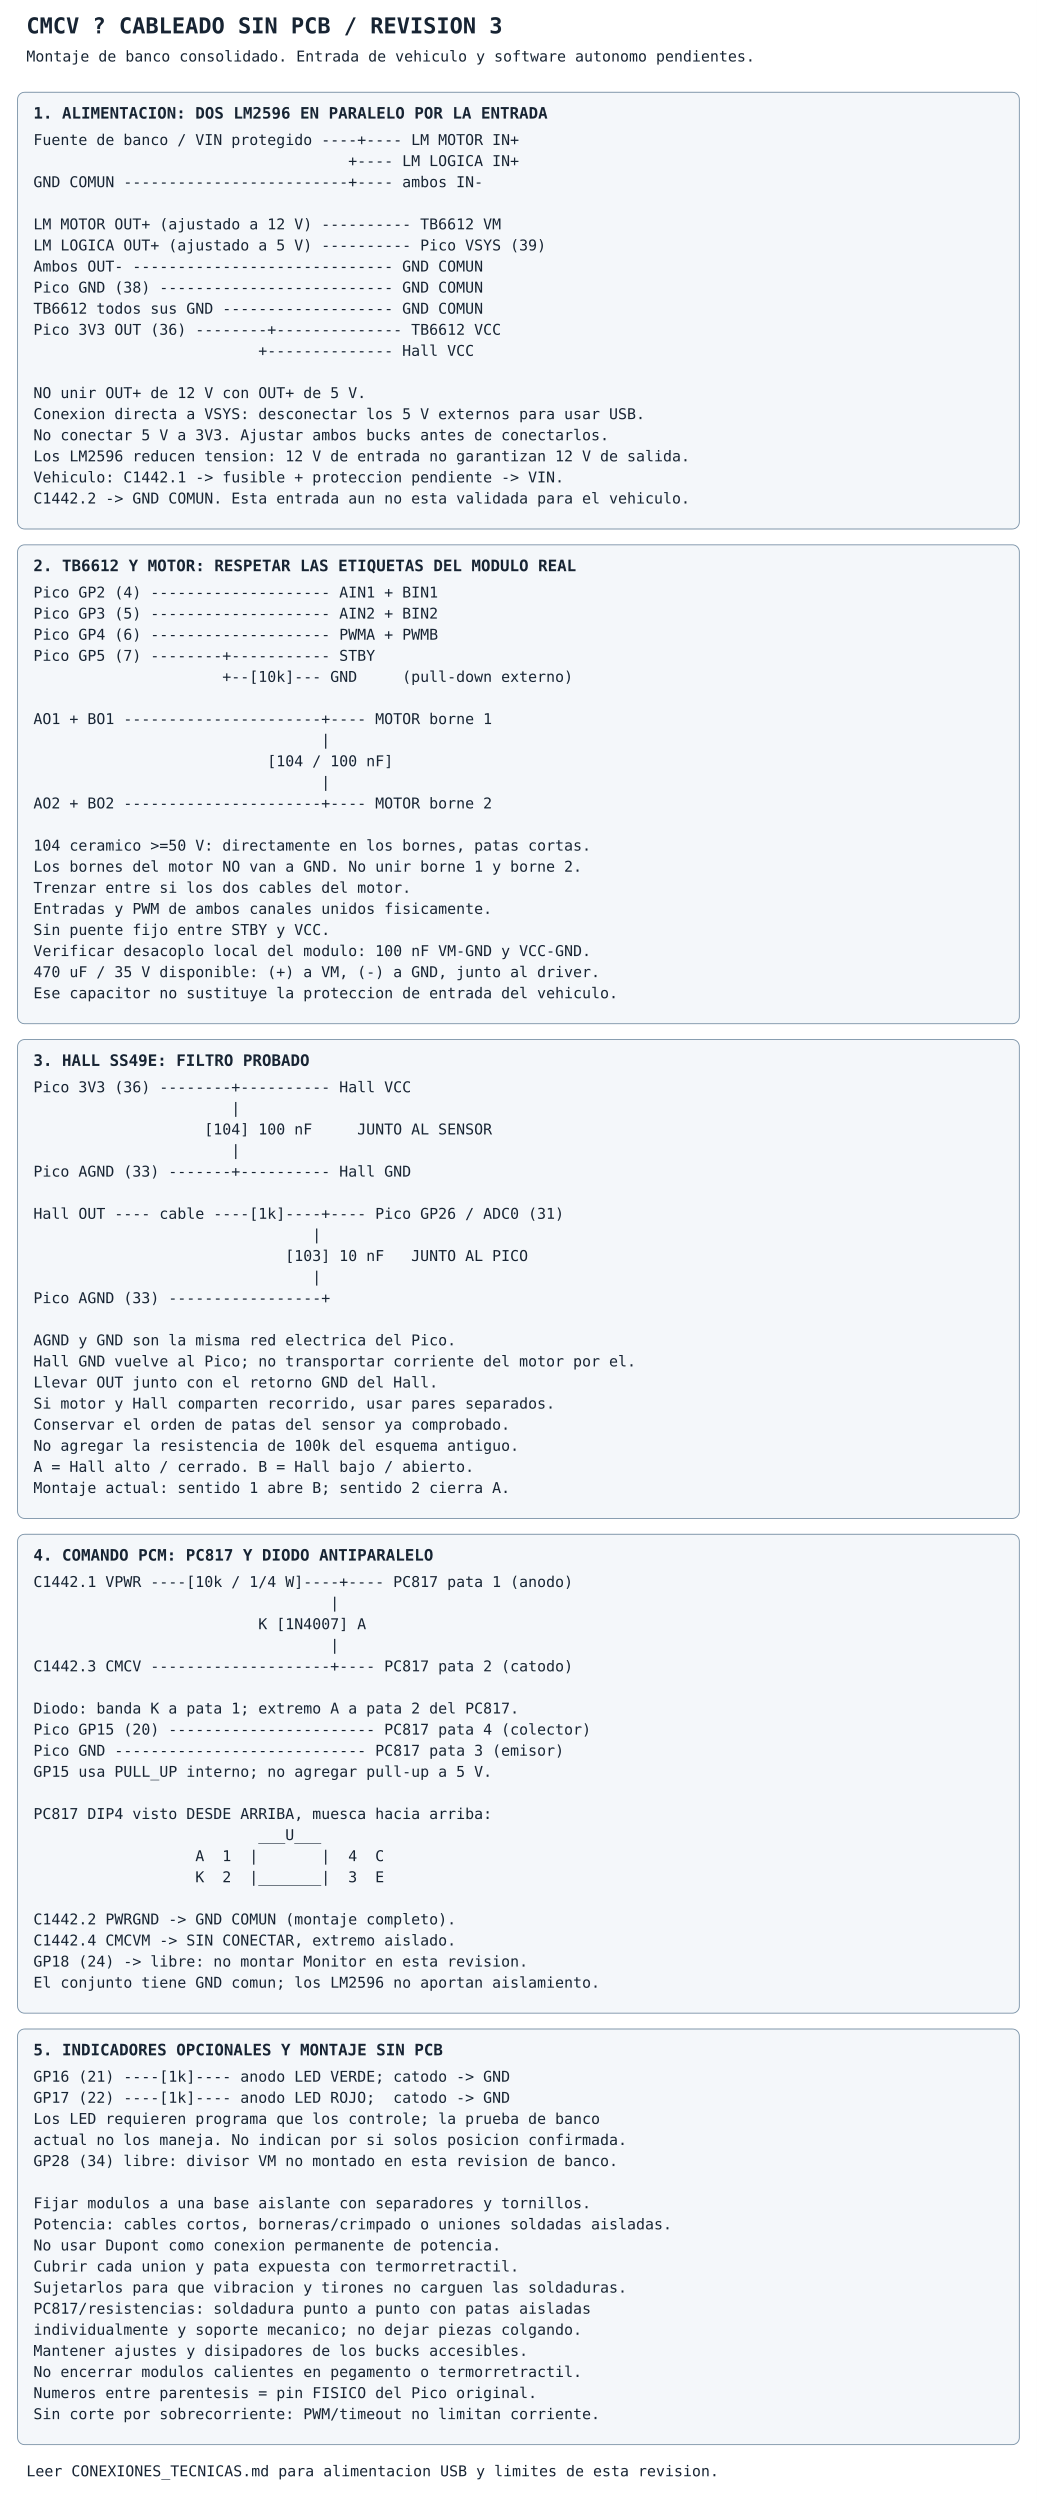
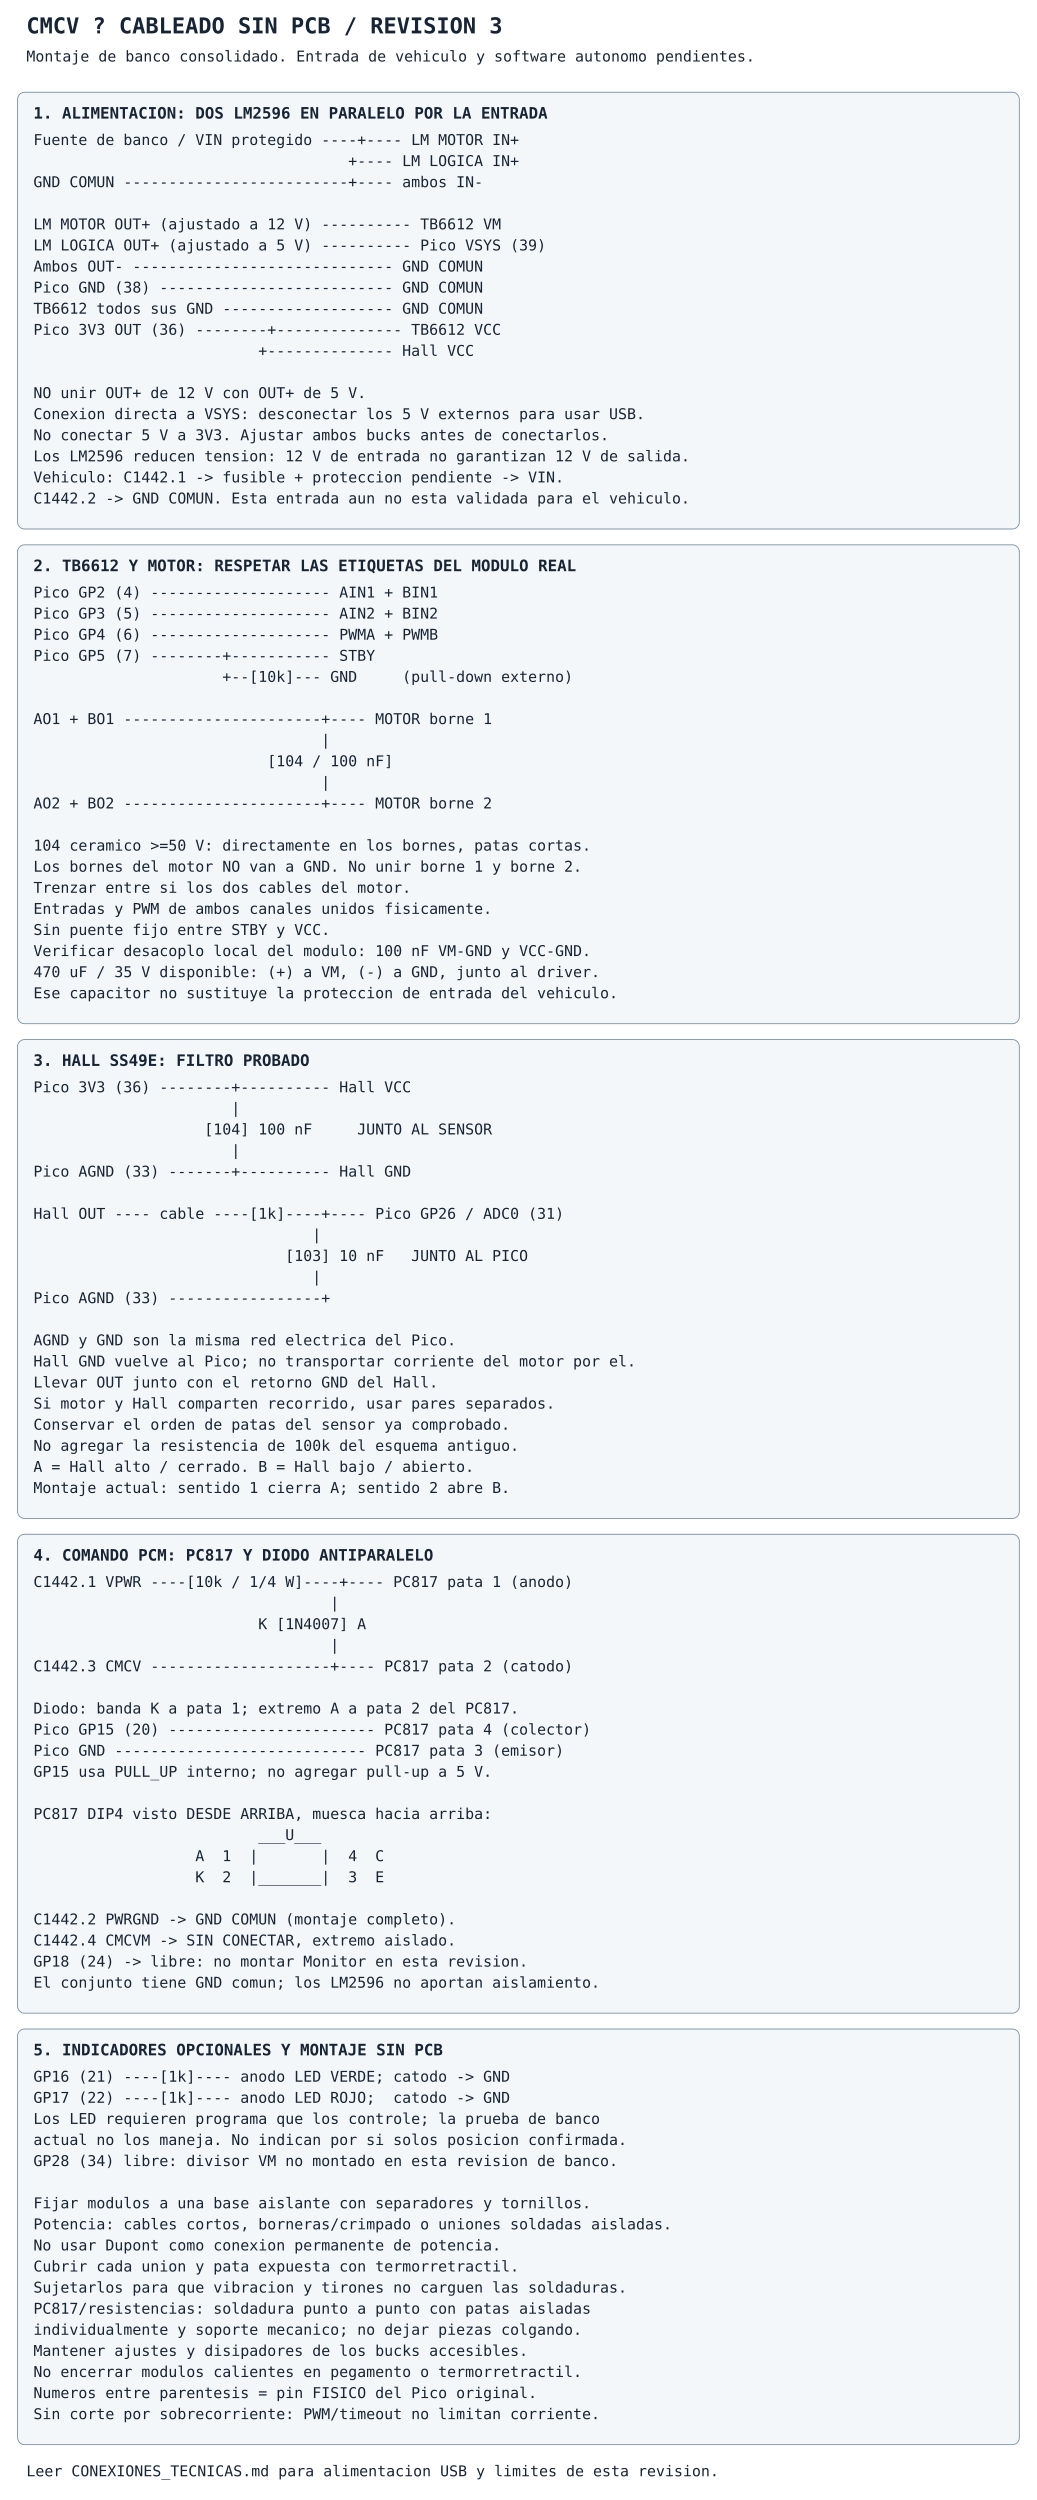
<svg xmlns="http://www.w3.org/2000/svg" width="1180" height="2845" viewBox="0 0 1180 2845">
  <rect width="100%" height="100%" fill="white" />
  <style>text{font-family:Consolas,monospace;fill:#172433}.title{font-size:25px;font-weight:bold}.head{font-size:18px;font-weight:bold}.wire{font-size:17px}</style>
  <text x="30" y="38" class="title">CMCV ? CABLEADO SIN PCB / REVISION 3</text>
  <text x="30" y="70" class="wire">Montaje de banco consolidado. Entrada de vehiculo y software autonomo pendientes.</text>
  <rect x="20" y="105" width="1140" height="497" rx="8" fill="#f4f7fa" stroke="#7890a5" />
  <text x="38" y="135" class="head">1. ALIMENTACION: DOS LM2596 EN PARALELO POR LA ENTRADA</text>
  <text x="38" y="165" class="wire" xml:space="preserve">Fuente de banco / VIN protegido ----+---- LM MOTOR IN+</text>
  <text x="38" y="189" class="wire" xml:space="preserve">                                   +---- LM LOGICA IN+</text>
  <text x="38" y="213" class="wire" xml:space="preserve">GND COMUN -------------------------+---- ambos IN-</text>
  <text x="38" y="237" class="wire" xml:space="preserve" />
  <text x="38" y="261" class="wire" xml:space="preserve">LM MOTOR OUT+ (ajustado a 12 V) ---------- TB6612 VM</text>
  <text x="38" y="285" class="wire" xml:space="preserve">LM LOGICA OUT+ (ajustado a 5 V) ---------- Pico VSYS (39)</text>
  <text x="38" y="309" class="wire" xml:space="preserve">Ambos OUT- ----------------------------- GND COMUN</text>
  <text x="38" y="333" class="wire" xml:space="preserve">Pico GND (38) -------------------------- GND COMUN</text>
  <text x="38" y="357" class="wire" xml:space="preserve">TB6612 todos sus GND ------------------- GND COMUN</text>
  <text x="38" y="381" class="wire" xml:space="preserve">Pico 3V3 OUT (36) --------+-------------- TB6612 VCC</text>
  <text x="38" y="405" class="wire" xml:space="preserve">                         +-------------- Hall VCC</text>
  <text x="38" y="429" class="wire" xml:space="preserve" />
  <text x="38" y="453" class="wire" xml:space="preserve">NO unir OUT+ de 12 V con OUT+ de 5 V.</text>
  <text x="38" y="477" class="wire" xml:space="preserve">Conexion directa a VSYS: desconectar los 5 V externos para usar USB.</text>
  <text x="38" y="501" class="wire" xml:space="preserve">No conectar 5 V a 3V3. Ajustar ambos bucks antes de conectarlos.</text>
  <text x="38" y="525" class="wire" xml:space="preserve">Los LM2596 reducen tension: 12 V de entrada no garantizan 12 V de salida.</text>
  <text x="38" y="549" class="wire" xml:space="preserve">Vehiculo: C1442.1 -&gt; fusible + proteccion pendiente -&gt; VIN.</text>
  <text x="38" y="573" class="wire" xml:space="preserve">C1442.2 -&gt; GND COMUN. Esta entrada aun no esta validada para el vehiculo.</text>
  <rect x="20" y="620" width="1140" height="545" rx="8" fill="#f4f7fa" stroke="#7890a5" />
  <text x="38" y="650" class="head">2. TB6612 Y MOTOR: RESPETAR LAS ETIQUETAS DEL MODULO REAL</text>
  <text x="38" y="680" class="wire" xml:space="preserve">Pico GP2 (4) -------------------- AIN1 + BIN1</text>
  <text x="38" y="704" class="wire" xml:space="preserve">Pico GP3 (5) -------------------- AIN2 + BIN2</text>
  <text x="38" y="728" class="wire" xml:space="preserve">Pico GP4 (6) -------------------- PWMA + PWMB</text>
  <text x="38" y="752" class="wire" xml:space="preserve">Pico GP5 (7) --------+----------- STBY</text>
  <text x="38" y="776" class="wire" xml:space="preserve">                     +--[10k]--- GND     (pull-down externo)</text>
  <text x="38" y="800" class="wire" xml:space="preserve" />
  <text x="38" y="824" class="wire" xml:space="preserve">AO1 + BO1 ----------------------+---- MOTOR borne 1</text>
  <text x="38" y="848" class="wire" xml:space="preserve">                                |</text>
  <text x="38" y="872" class="wire" xml:space="preserve">                          [104 / 100 nF]</text>
  <text x="38" y="896" class="wire" xml:space="preserve">                                |</text>
  <text x="38" y="920" class="wire" xml:space="preserve">AO2 + BO2 ----------------------+---- MOTOR borne 2</text>
  <text x="38" y="944" class="wire" xml:space="preserve" />
  <text x="38" y="968" class="wire" xml:space="preserve">104 ceramico &gt;=50 V: directamente en los bornes, patas cortas.</text>
  <text x="38" y="992" class="wire" xml:space="preserve">Los bornes del motor NO van a GND. No unir borne 1 y borne 2.</text>
  <text x="38" y="1016" class="wire" xml:space="preserve">Trenzar entre si los dos cables del motor.</text>
  <text x="38" y="1040" class="wire" xml:space="preserve">Entradas y PWM de ambos canales unidos fisicamente.</text>
  <text x="38" y="1064" class="wire" xml:space="preserve">Sin puente fijo entre STBY y VCC.</text>
  <text x="38" y="1088" class="wire" xml:space="preserve">Verificar desacoplo local del modulo: 100 nF VM-GND y VCC-GND.</text>
  <text x="38" y="1112" class="wire" xml:space="preserve">470 uF / 35 V disponible: (+) a VM, (-) a GND, junto al driver.</text>
  <text x="38" y="1136" class="wire" xml:space="preserve">Ese capacitor no sustituye la proteccion de entrada del vehiculo.</text>
  <rect x="20" y="1183" width="1140" height="545" rx="8" fill="#f4f7fa" stroke="#7890a5" />
  <text x="38" y="1213" class="head">3. HALL SS49E: FILTRO PROBADO</text>
  <text x="38" y="1243" class="wire" xml:space="preserve">Pico 3V3 (36) --------+---------- Hall VCC</text>
  <text x="38" y="1267" class="wire" xml:space="preserve">                      |</text>
  <text x="38" y="1291" class="wire" xml:space="preserve">                   [104] 100 nF     JUNTO AL SENSOR</text>
  <text x="38" y="1315" class="wire" xml:space="preserve">                      |</text>
  <text x="38" y="1339" class="wire" xml:space="preserve">Pico AGND (33) -------+---------- Hall GND</text>
  <text x="38" y="1363" class="wire" xml:space="preserve" />
  <text x="38" y="1387" class="wire" xml:space="preserve">Hall OUT ---- cable ----[1k]----+---- Pico GP26 / ADC0 (31)</text>
  <text x="38" y="1411" class="wire" xml:space="preserve">                               |</text>
  <text x="38" y="1435" class="wire" xml:space="preserve">                            [103] 10 nF   JUNTO AL PICO</text>
  <text x="38" y="1459" class="wire" xml:space="preserve">                               |</text>
  <text x="38" y="1483" class="wire" xml:space="preserve">Pico AGND (33) -----------------+</text>
  <text x="38" y="1507" class="wire" xml:space="preserve" />
  <text x="38" y="1531" class="wire" xml:space="preserve">AGND y GND son la misma red electrica del Pico.</text>
  <text x="38" y="1555" class="wire" xml:space="preserve">Hall GND vuelve al Pico; no transportar corriente del motor por el.</text>
  <text x="38" y="1579" class="wire" xml:space="preserve">Llevar OUT junto con el retorno GND del Hall.</text>
  <text x="38" y="1603" class="wire" xml:space="preserve">Si motor y Hall comparten recorrido, usar pares separados.</text>
  <text x="38" y="1627" class="wire" xml:space="preserve">Conservar el orden de patas del sensor ya comprobado.</text>
  <text x="38" y="1651" class="wire" xml:space="preserve">No agregar la resistencia de 100k del esquema antiguo.</text>
  <text x="38" y="1675" class="wire" xml:space="preserve">A = Hall alto / cerrado. B = Hall bajo / abierto.</text>
-   <text x="38" y="1699" class="wire" xml:space="preserve">Montaje actual: sentido 1 abre B; sentido 2 cierra A.</text>
+   <text x="38" y="1699" class="wire" xml:space="preserve">Montaje actual: sentido 1 cierra A; sentido 2 abre B.</text>
  <rect x="20" y="1746" width="1140" height="545" rx="8" fill="#f4f7fa" stroke="#7890a5" />
  <text x="38" y="1776" class="head">4. COMANDO PCM: PC817 Y DIODO ANTIPARALELO</text>
  <text x="38" y="1806" class="wire" xml:space="preserve">C1442.1 VPWR ----[10k / 1/4 W]----+---- PC817 pata 1 (anodo)</text>
  <text x="38" y="1830" class="wire" xml:space="preserve">                                 |</text>
  <text x="38" y="1854" class="wire" xml:space="preserve">                         K [1N4007] A</text>
  <text x="38" y="1878" class="wire" xml:space="preserve">                                 |</text>
  <text x="38" y="1902" class="wire" xml:space="preserve">C1442.3 CMCV --------------------+---- PC817 pata 2 (catodo)</text>
  <text x="38" y="1926" class="wire" xml:space="preserve" />
  <text x="38" y="1950" class="wire" xml:space="preserve">Diodo: banda K a pata 1; extremo A a pata 2 del PC817.</text>
  <text x="38" y="1974" class="wire" xml:space="preserve">Pico GP15 (20) ----------------------- PC817 pata 4 (colector)</text>
  <text x="38" y="1998" class="wire" xml:space="preserve">Pico GND ---------------------------- PC817 pata 3 (emisor)</text>
  <text x="38" y="2022" class="wire" xml:space="preserve">GP15 usa PULL_UP interno; no agregar pull-up a 5 V.</text>
  <text x="38" y="2046" class="wire" xml:space="preserve" />
  <text x="38" y="2070" class="wire" xml:space="preserve">PC817 DIP4 visto DESDE ARRIBA, muesca hacia arriba:</text>
  <text x="38" y="2094" class="wire" xml:space="preserve">                         ___U___</text>
  <text x="38" y="2118" class="wire" xml:space="preserve">                  A  1  |       |  4  C</text>
  <text x="38" y="2142" class="wire" xml:space="preserve">                  K  2  |_______|  3  E</text>
  <text x="38" y="2166" class="wire" xml:space="preserve" />
  <text x="38" y="2190" class="wire" xml:space="preserve">C1442.2 PWRGND -&gt; GND COMUN (montaje completo).</text>
  <text x="38" y="2214" class="wire" xml:space="preserve">C1442.4 CMCVM -&gt; SIN CONECTAR, extremo aislado.</text>
  <text x="38" y="2238" class="wire" xml:space="preserve">GP18 (24) -&gt; libre: no montar Monitor en esta revision.</text>
  <text x="38" y="2262" class="wire" xml:space="preserve">El conjunto tiene GND comun; los LM2596 no aportan aislamiento.</text>
  <rect x="20" y="2309" width="1140" height="473" rx="8" fill="#f4f7fa" stroke="#7890a5" />
  <text x="38" y="2339" class="head">5. INDICADORES OPCIONALES Y MONTAJE SIN PCB</text>
  <text x="38" y="2369" class="wire" xml:space="preserve">GP16 (21) ----[1k]---- anodo LED VERDE; catodo -&gt; GND</text>
  <text x="38" y="2393" class="wire" xml:space="preserve">GP17 (22) ----[1k]---- anodo LED ROJO;  catodo -&gt; GND</text>
  <text x="38" y="2417" class="wire" xml:space="preserve">Los LED requieren programa que los controle; la prueba de banco</text>
  <text x="38" y="2441" class="wire" xml:space="preserve">actual no los maneja. No indican por si solos posicion confirmada.</text>
  <text x="38" y="2465" class="wire" xml:space="preserve">GP28 (34) libre: divisor VM no montado en esta revision de banco.</text>
  <text x="38" y="2489" class="wire" xml:space="preserve" />
  <text x="38" y="2513" class="wire" xml:space="preserve">Fijar modulos a una base aislante con separadores y tornillos.</text>
  <text x="38" y="2537" class="wire" xml:space="preserve">Potencia: cables cortos, borneras/crimpado o uniones soldadas aisladas.</text>
  <text x="38" y="2561" class="wire" xml:space="preserve">No usar Dupont como conexion permanente de potencia.</text>
  <text x="38" y="2585" class="wire" xml:space="preserve">Cubrir cada union y pata expuesta con termorretractil.</text>
  <text x="38" y="2609" class="wire" xml:space="preserve">Sujetarlos para que vibracion y tirones no carguen las soldaduras.</text>
  <text x="38" y="2633" class="wire" xml:space="preserve">PC817/resistencias: soldadura punto a punto con patas aisladas</text>
  <text x="38" y="2657" class="wire" xml:space="preserve">individualmente y soporte mecanico; no dejar piezas colgando.</text>
  <text x="38" y="2681" class="wire" xml:space="preserve">Mantener ajustes y disipadores de los bucks accesibles.</text>
  <text x="38" y="2705" class="wire" xml:space="preserve">No encerrar modulos calientes en pegamento o termorretractil.</text>
  <text x="38" y="2729" class="wire" xml:space="preserve">Numeros entre parentesis = pin FISICO del Pico original.</text>
  <text x="38" y="2753" class="wire" xml:space="preserve">Sin corte por sobrecorriente: PWM/timeout no limitan corriente.</text>
  <text x="30" y="2818" class="wire">Leer CONEXIONES_TECNICAS.md para alimentacion USB y limites de esta revision.</text>
</svg>
